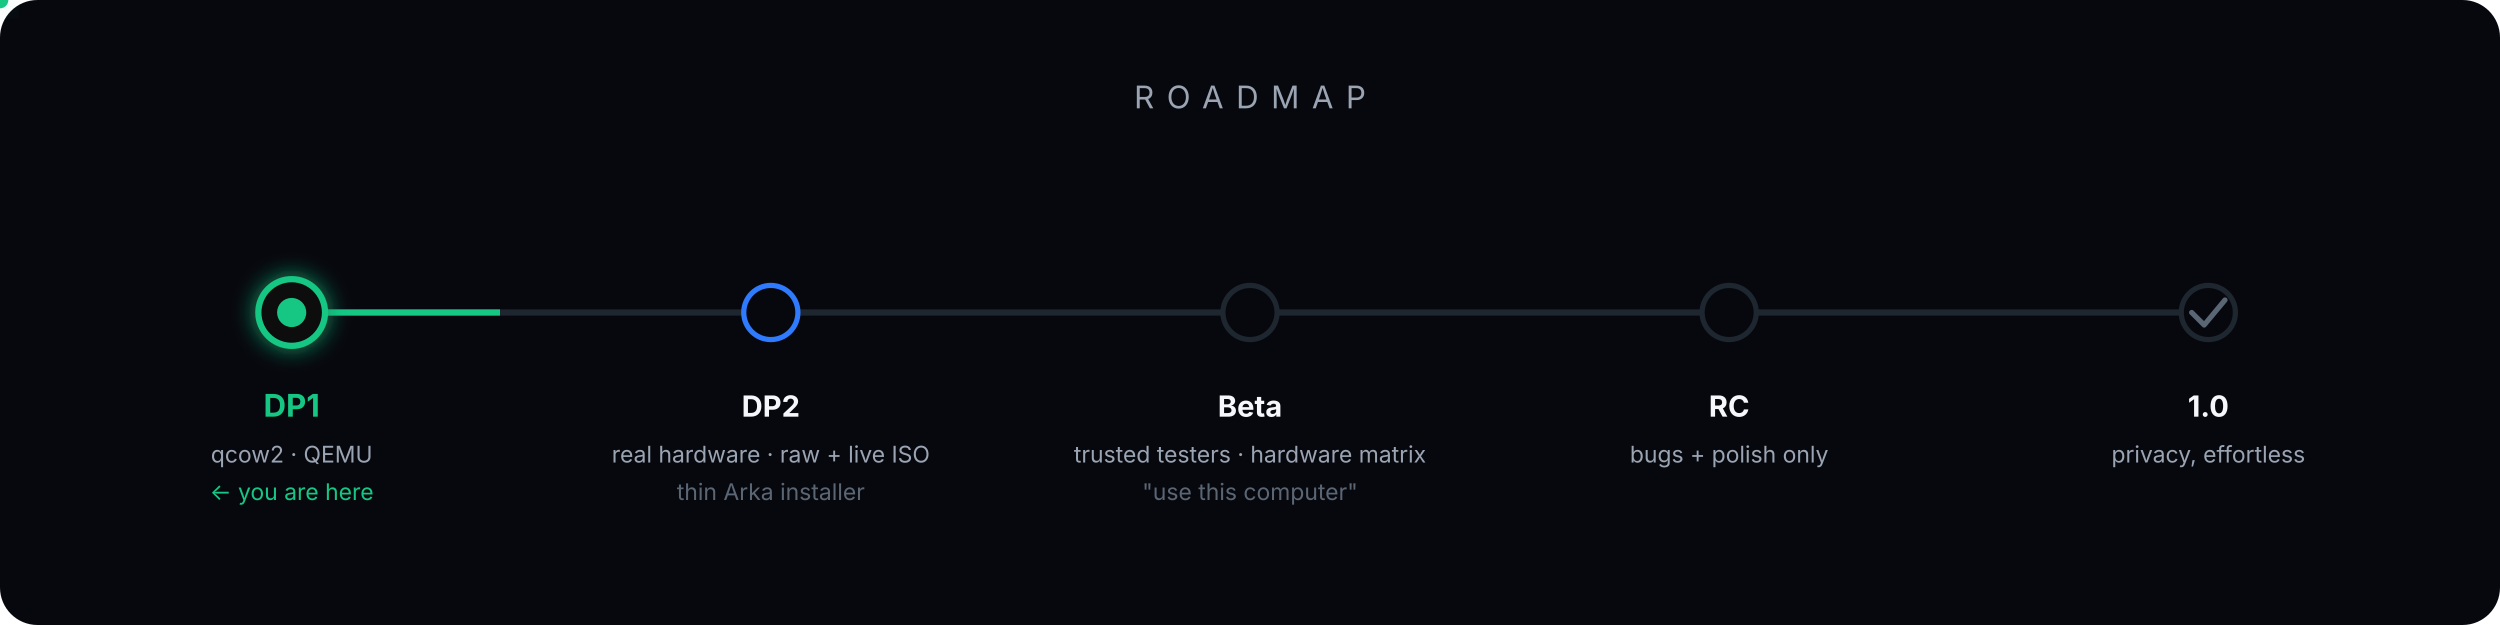
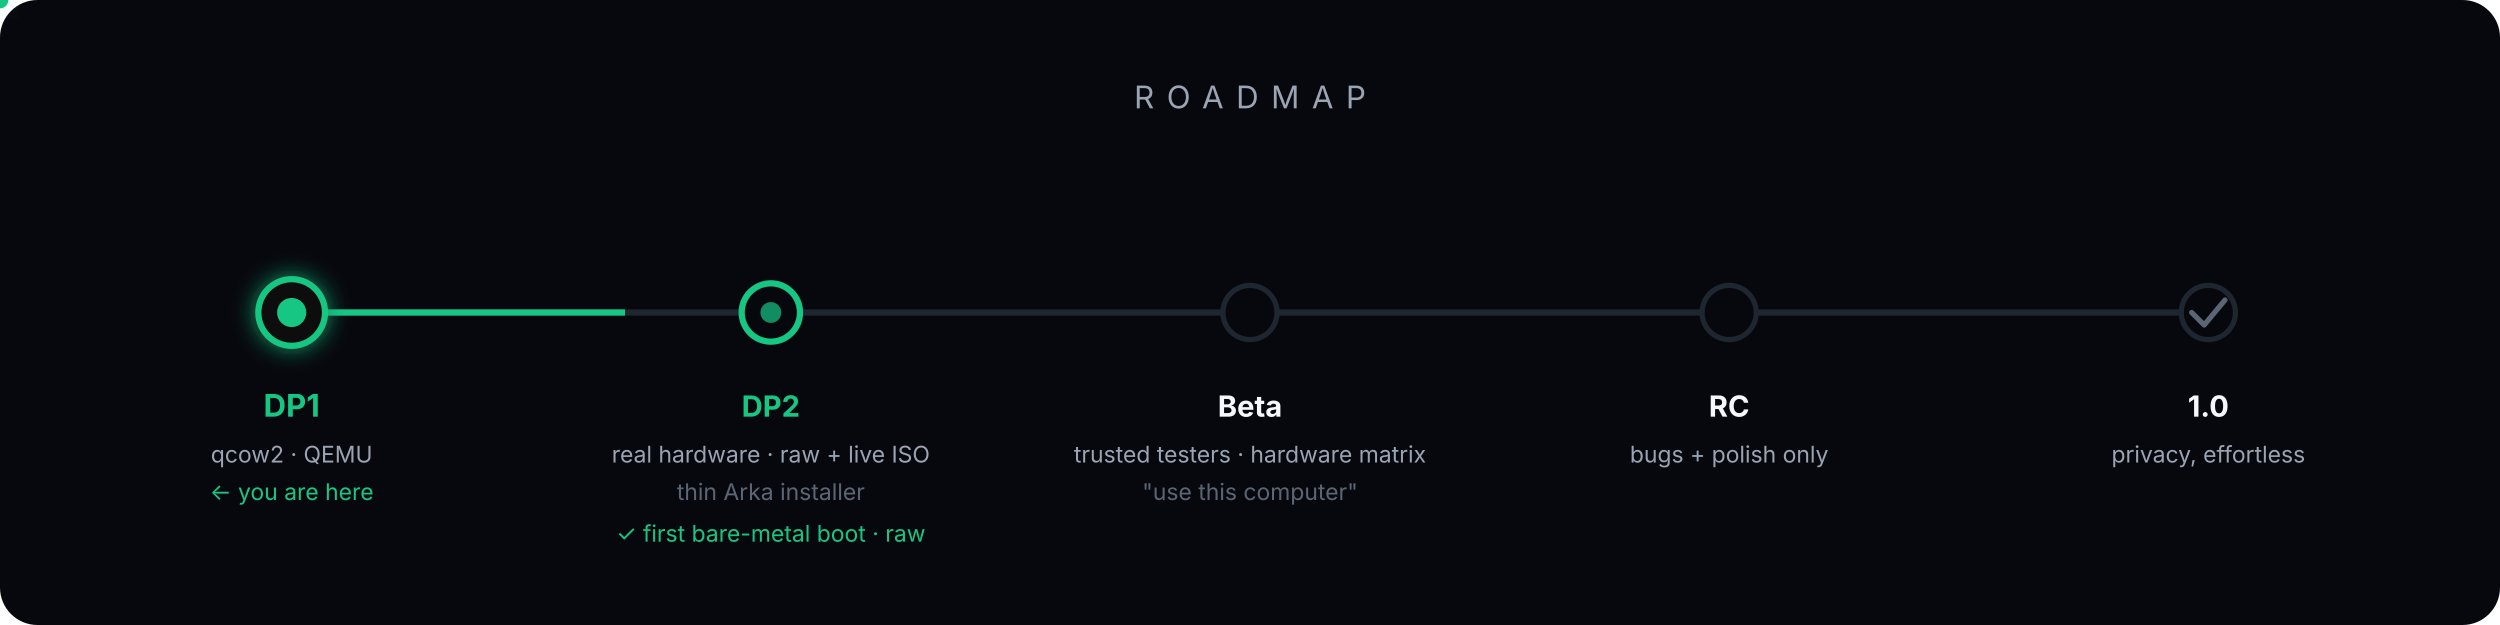
<svg xmlns="http://www.w3.org/2000/svg" width="1200" height="300" viewBox="0 0 1200 300" font-family="Inter, -apple-system, 'Segoe UI', sans-serif">
  <defs>
    <filter id="g" x="-60%" y="-60%" width="220%" height="220%">
      <feGaussianBlur stdDeviation="5" result="b" />
      <feMerge>
        <feMergeNode in="b" />
        <feMergeNode in="SourceGraphic" />
      </feMerge>
    </filter>
  </defs>
  <rect width="1200" height="300" rx="18" fill="#07080e" />
  <text x="600" y="52" text-anchor="middle" font-size="15" letter-spacing="6" fill="#9aa4b2">ROADMAP</text>
  <line x1="140" y1="150" x2="1060" y2="150" stroke="#1e2630" stroke-width="3" />
-   <line x1="140" y1="150" x2="240" y2="150" stroke="#16c784" stroke-width="3" />
+   <line x1="140" y1="150" x2="300" y2="150" stroke="#16c784" stroke-width="3" />
  <circle cx="140" cy="150" r="16" fill="#07080e" stroke="#16c784" stroke-width="3" filter="url(#g)" />
  <circle cx="140" cy="150" r="7" fill="#16c784">
    <animate attributeName="r" values="7;9;7" dur="2s" repeatCount="indefinite" />
  </circle>
  <text x="140" y="200" text-anchor="middle" font-size="15" font-weight="700" fill="#16c784">DP1</text>
  <text x="140" y="222" text-anchor="middle" font-size="11" fill="#9aa4b2">qcow2 · QEMU</text>
  <text x="140" y="240" text-anchor="middle" font-size="11" fill="#16c784">← you are here</text>
-   <circle cx="370" cy="150" r="13" fill="#07080e" stroke="#2e7bff" stroke-width="2.5" />
-   <text x="370" y="200" text-anchor="middle" font-size="14" font-weight="700" fill="#f5f7fa">DP2</text>
+   <circle cx="370" cy="150" r="14" fill="#07080e" stroke="#16c784" stroke-width="3" />
+   <circle cx="370" cy="150" r="5" fill="#16c784" opacity="0.7" />
+   <text x="370" y="200" text-anchor="middle" font-size="14" font-weight="700" fill="#16c784">DP2</text>
  <text x="370" y="222" text-anchor="middle" font-size="11" fill="#9aa4b2">real hardware · raw + live ISO</text>
  <text x="370" y="240" text-anchor="middle" font-size="11" fill="#5b6675">thin Arka installer</text>
+   <text x="370" y="260" text-anchor="middle" font-size="11" fill="#16c784">✓ first bare-metal boot · raw</text>
  <circle cx="600" cy="150" r="13" fill="#07080e" stroke="#1e2630" stroke-width="2.5" />
  <text x="600" y="200" text-anchor="middle" font-size="14" font-weight="700" fill="#f5f7fa">Beta</text>
  <text x="600" y="222" text-anchor="middle" font-size="11" fill="#9aa4b2">trusted testers · hardware matrix</text>
  <text x="600" y="240" text-anchor="middle" font-size="11" fill="#5b6675">"use this computer"</text>
  <circle cx="830" cy="150" r="13" fill="#07080e" stroke="#1e2630" stroke-width="2.5" />
  <text x="830" y="200" text-anchor="middle" font-size="14" font-weight="700" fill="#f5f7fa">RC</text>
  <text x="830" y="222" text-anchor="middle" font-size="11" fill="#9aa4b2">bugs + polish only</text>
  <circle cx="1060" cy="150" r="13" fill="#07080e" stroke="#1e2630" stroke-width="2.5" />
  <path d="M1052 150 l6 6 10 -12" stroke="#5b6675" stroke-width="2.5" fill="none" stroke-linecap="round" stroke-linejoin="round" />
  <text x="1060" y="200" text-anchor="middle" font-size="14" font-weight="700" fill="#f5f7fa">1.0</text>
  <text x="1060" y="222" text-anchor="middle" font-size="11" fill="#9aa4b2">privacy, effortless</text>
  <circle r="4" fill="#16c784" filter="url(#g)">
-     <animateMotion path="M140 150 H240" dur="2.2s" repeatCount="indefinite" />
+     <animateMotion path="M140 150 H300" dur="2.2s" repeatCount="indefinite" />
    <animate attributeName="opacity" values="0;1;0" dur="2.2s" repeatCount="indefinite" />
  </circle>
</svg>
